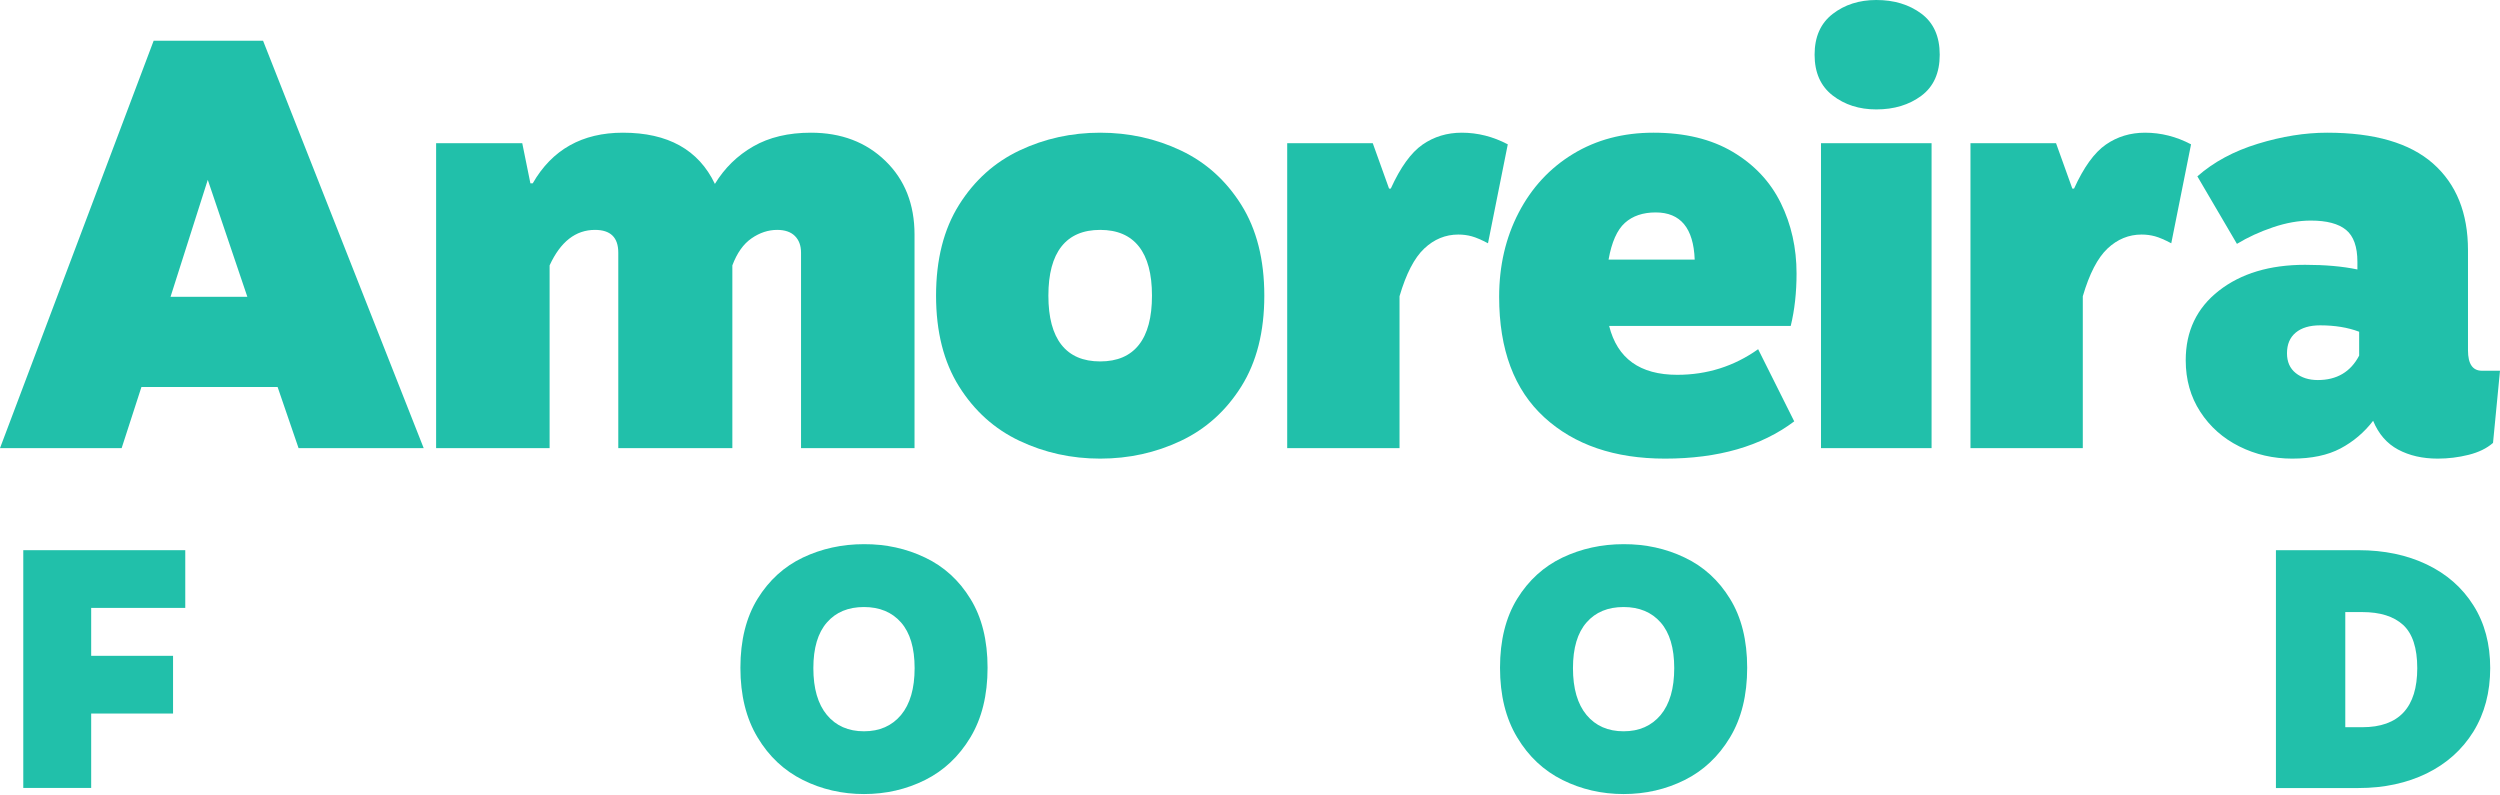
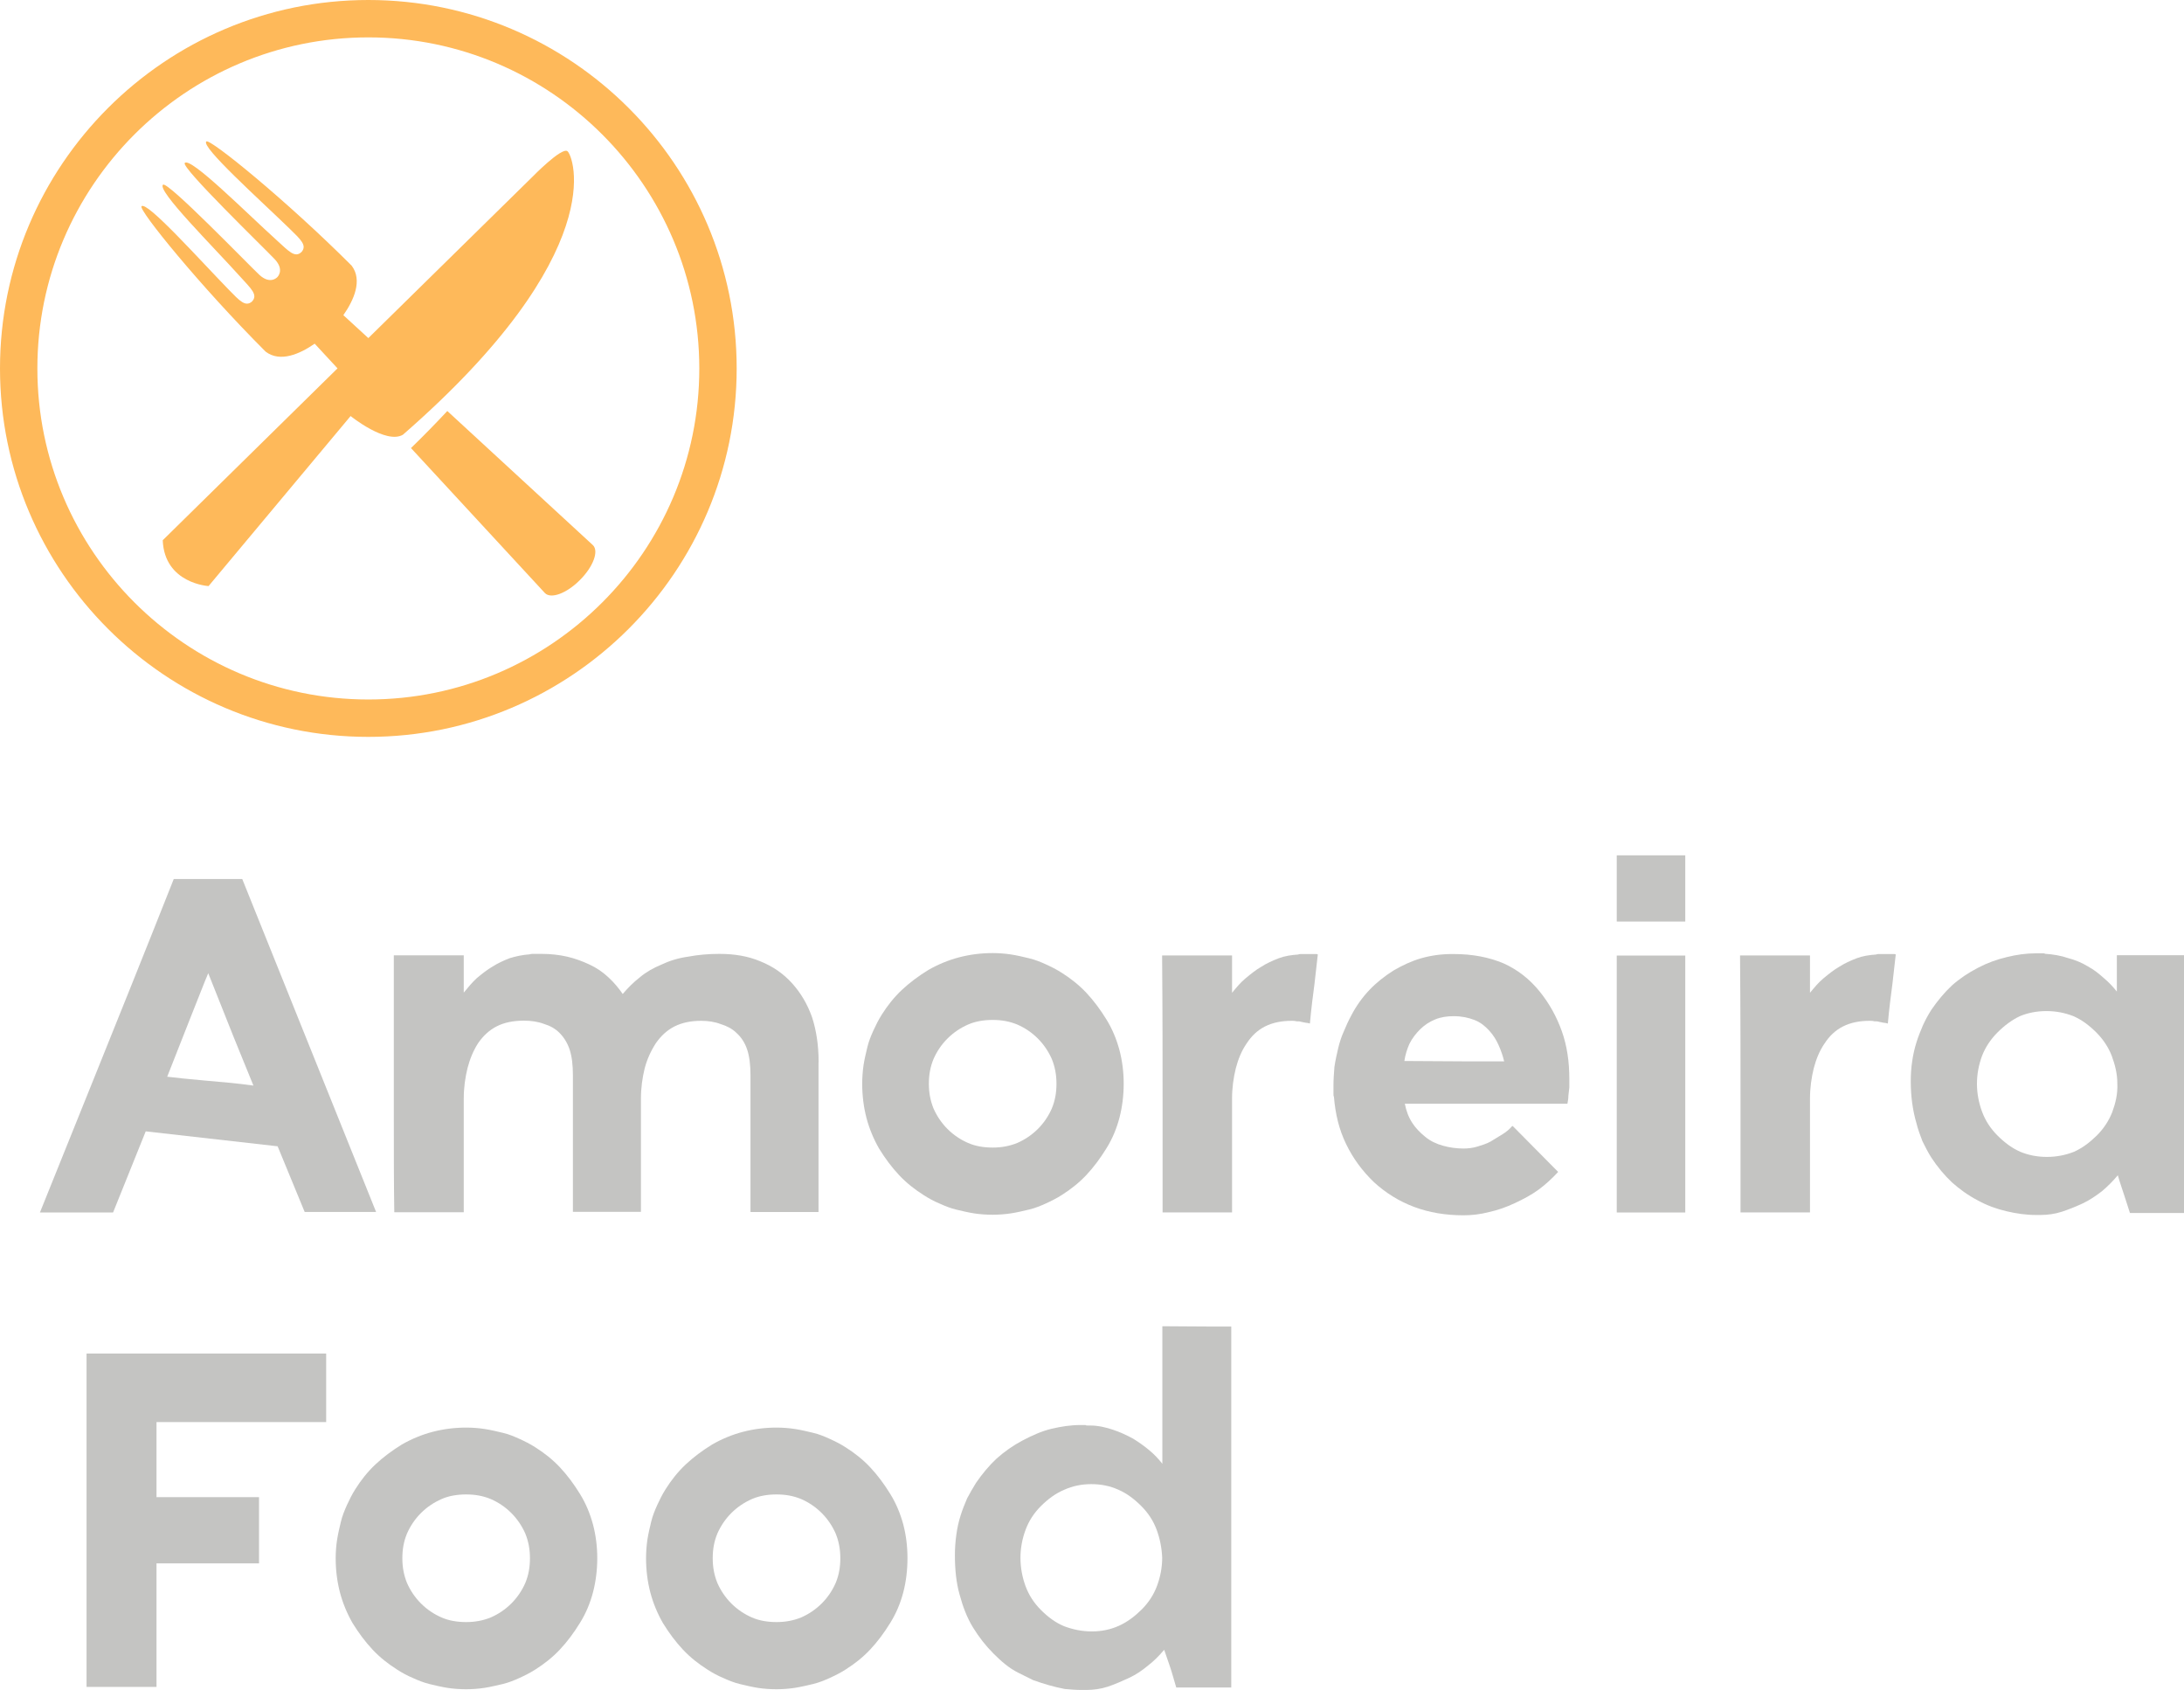
- <svg xmlns="http://www.w3.org/2000/svg" version="1.1" id="Layer_1" x="0px" y="0px" viewBox="0 0 257.73 81.87" style="enable-background:new 0 0 257.73 81.87;" xml:space="preserve">
+ <svg xmlns="http://www.w3.org/2000/svg" version="1.1" id="Layer_1" x="0px" y="0px" viewBox="0 0 273.52 211.56" style="enable-background:new 0 0 273.52 211.56;" xml:space="preserve">
  <style type="text/css">
- 	.st0{fill:#21C0AA;}
+ 	.st0{fill:#FEB95A;}
+ 	.st1{fill:#C4C4C2;}
</style>
  <g>
    <g>
-       <path class="st0" d="M28.62,39.9H14.58l-2.04,6.3H0l15.84-42h11.28l16.56,42h-12.9L28.62,39.9z M25.5,30.6l-4.08-12.06L17.58,30.6    H25.5z" />
-       <path class="st0" d="M91.28,16.59c2,1.94,3,4.47,3,7.59V46.2h-11.7V26.04c0-0.72-0.21-1.29-0.63-1.71    c-0.42-0.42-1.03-0.63-1.83-0.63c-0.92,0-1.8,0.29-2.64,0.87c-0.84,0.58-1.5,1.51-1.98,2.79V46.2H63.74V26.04    c0-1.56-0.8-2.34-2.4-2.34c-2,0-3.56,1.22-4.68,3.66V46.2h-11.7V14.76h8.88l0.84,4.14h0.24c2-3.48,5.1-5.22,9.3-5.22    c4.64,0,7.8,1.76,9.48,5.28c1-1.64,2.32-2.93,3.96-3.87c1.64-0.94,3.62-1.41,5.94-1.41C86.72,13.68,89.28,14.65,91.28,16.59z" />
-       <path class="st0" d="M121.73,15.51c2.58,1.22,4.66,3.09,6.24,5.61c1.58,2.52,2.37,5.64,2.37,9.36c0,3.72-0.79,6.84-2.37,9.36    c-1.58,2.52-3.66,4.39-6.24,5.61c-2.58,1.22-5.35,1.83-8.31,1.83c-2.96,0-5.73-0.61-8.31-1.83s-4.66-3.09-6.24-5.61    c-1.58-2.52-2.37-5.64-2.37-9.36c0-3.72,0.79-6.84,2.37-9.36c1.58-2.52,3.66-4.39,6.24-5.61c2.58-1.22,5.35-1.83,8.31-1.83    C116.38,13.68,119.15,14.29,121.73,15.51z M109.43,25.41c-0.9,1.14-1.35,2.83-1.35,5.07c0,2.24,0.45,3.93,1.35,5.07    s2.23,1.71,3.99,1.71c1.76,0,3.09-0.57,3.99-1.71s1.35-2.83,1.35-5.07c0-2.24-0.45-3.93-1.35-5.07s-2.23-1.71-3.99-1.71    C111.66,23.7,110.33,24.27,109.43,25.41z" />
-       <path class="st0" d="M132.7,14.76h8.82l1.68,4.68h0.18c1-2.2,2.09-3.71,3.27-4.53c1.18-0.82,2.53-1.23,4.05-1.23    c1.64,0,3.22,0.4,4.74,1.2l-2.04,10.2c-0.68-0.36-1.24-0.6-1.68-0.72c-0.44-0.12-0.9-0.18-1.38-0.18c-1.32,0-2.49,0.48-3.51,1.44    s-1.87,2.6-2.55,4.92V46.2H132.7V14.76z" />
-       <path class="st0" d="M181.25,36l3.72,7.44c-3.4,2.56-7.84,3.84-13.32,3.84c-5.2,0-9.35-1.42-12.45-4.26    c-3.1-2.84-4.65-6.98-4.65-12.42c0-3.2,0.67-6.09,2.01-8.67c1.34-2.58,3.21-4.6,5.61-6.06c2.4-1.46,5.16-2.19,8.28-2.19    c3.24,0,5.97,0.66,8.19,1.98c2.22,1.32,3.87,3.08,4.95,5.28c1.08,2.2,1.62,4.62,1.62,7.26c0,1.96-0.2,3.76-0.6,5.4h-18.72    c0.84,3.36,3.18,5.04,7.02,5.04C175.99,38.64,178.77,37.76,181.25,36z M167.51,22.98c-0.8,0.72-1.36,1.98-1.68,3.78h8.88    c-0.12-3.24-1.46-4.86-4.02-4.86C169.37,21.9,168.31,22.26,167.51,22.98z" />
-       <path class="st0" d="M198.08,1.41c1.26,0.94,1.89,2.35,1.89,4.23c0,1.88-0.63,3.29-1.89,4.23c-1.26,0.94-2.81,1.41-4.65,1.41    c-1.76,0-3.26-0.48-4.5-1.44c-1.24-0.96-1.86-2.36-1.86-4.2c0-1.84,0.62-3.24,1.86-4.2c1.24-0.96,2.74-1.44,4.5-1.44    C195.27,0,196.82,0.47,198.08,1.41z M199.13,46.2h-11.4V14.76h11.4V46.2z" />
-       <path class="st0" d="M203.14,14.76h8.82l1.68,4.68h0.18c1-2.2,2.09-3.71,3.27-4.53c1.18-0.82,2.53-1.23,4.05-1.23    c1.64,0,3.22,0.4,4.74,1.2l-2.04,10.2c-0.68-0.36-1.24-0.6-1.68-0.72c-0.44-0.12-0.9-0.18-1.38-0.18c-1.32,0-2.49,0.48-3.51,1.44    s-1.87,2.6-2.55,4.92V46.2h-11.58V14.76z" />
-       <path class="st0" d="M257.73,38.22l-0.72,7.44c-0.64,0.56-1.48,0.97-2.52,1.23c-1.04,0.26-2.1,0.39-3.18,0.39    c-1.56,0-2.92-0.31-4.08-0.93c-1.16-0.62-2.02-1.61-2.58-2.97c-0.92,1.2-2.04,2.15-3.36,2.85c-1.32,0.7-2.98,1.05-4.98,1.05    c-1.96,0-3.78-0.42-5.46-1.26c-1.68-0.84-3.02-2.03-4.02-3.57c-1-1.54-1.5-3.31-1.5-5.31c0-3,1.14-5.39,3.42-7.17    c2.28-1.78,5.24-2.67,8.88-2.67c2.08,0,3.88,0.16,5.4,0.48V27c0-1.56-0.39-2.66-1.17-3.3c-0.78-0.64-1.99-0.96-3.63-0.96    c-1.24,0-2.54,0.23-3.9,0.69c-1.36,0.46-2.6,1.03-3.72,1.71l-4.08-6.96c1.68-1.48,3.76-2.6,6.24-3.36    c2.48-0.76,4.86-1.14,7.14-1.14c4.88,0,8.52,1.06,10.92,3.18c2.4,2.12,3.6,5.1,3.6,8.94v10.32c0,1.4,0.48,2.1,1.44,2.1H257.73z     M243.21,36.66V34.2c-1.16-0.44-2.5-0.66-4.02-0.66c-1.08,0-1.92,0.25-2.52,0.75c-0.6,0.5-0.9,1.21-0.9,2.13    c0,0.88,0.3,1.56,0.9,2.04c0.6,0.48,1.36,0.72,2.28,0.72C240.91,39.18,242.33,38.34,243.21,36.66z" />
+       <g>
+         <path class="st0" d="M46.13,92.26C20.69,92.26,0,71.56,0,46.13C0,20.69,20.69,0,46.13,0s46.13,20.69,46.13,46.13     C92.26,71.56,71.56,92.26,46.13,92.26z M46.13,4.68c-22.85,0-41.45,18.59-41.45,41.45c0,22.85,18.59,41.45,41.45,41.45     s41.45-18.59,41.45-41.45C87.57,23.27,68.98,4.68,46.13,4.68z" />
+       </g>
+       <g>
+         <path class="st0" d="M71.05,18.92c-0.75-0.49-4.37,3.22-4.37,3.22L46.13,42.33L43,39.46c1.31-1.86,2.43-4.37,1.04-6.2     c-8.22-8.22-17.76-15.95-18.2-15.55c-0.72,0.65,6.68,7.28,10.44,10.93c1.42,1.38,2.17,2.08,1.5,2.89     c-0.84,0.84-1.64-0.11-3.08-1.41c-3.9-3.53-10.81-10.47-11.56-9.72c-0.53,0.53,9.99,10.69,11.27,12.06     c1.28,1.37,0.31,2.25,0.31,2.25s-0.88,0.97-2.25-0.31c-1.37-1.28-11.53-11.8-12.06-11.27c-0.75,0.75,6.2,7.65,9.72,11.56     c1.3,1.44,2.24,2.24,1.41,3.08c-0.81,0.67-1.51-0.08-2.89-1.5c-3.66-3.76-10.28-11.16-10.93-10.44     c-0.4,0.44,7.34,9.99,15.55,18.2c1.81,1.38,4.29,0.29,6.14-1l2.86,3.09L20.38,67.64c0.22,5.43,5.74,5.74,5.74,5.74l17.79-21.29     c0,0,4.43,3.58,6.55,2.34C76.66,31.59,71.8,19.4,71.05,18.92z" />
+         <path class="st0" d="M74.26,68.26l-18.24-16.8c-1.4,1.5-2.91,3.05-4.55,4.64l16.78,18.16c0.76,0.76,2.72,0.03,4.37-1.63     C74.29,70.97,75.02,69.01,74.26,68.26z" />
+       </g>
    </g>
-     <path class="st0" d="M2.4,56.72h16.7v5.95H9.4v4.94h8.44v5.95H9.4v7.67h-7V56.72z" />
-     <path class="st0" d="M95.37,57.48c1.94,0.92,3.5,2.34,4.67,4.25c1.18,1.91,1.77,4.28,1.77,7.11c0,2.83-0.59,5.22-1.77,7.18   c-1.18,1.96-2.74,3.43-4.67,4.39c-1.94,0.97-4.04,1.45-6.3,1.45c-2.26,0-4.37-0.49-6.3-1.45c-1.94-0.97-3.5-2.43-4.67-4.39   c-1.18-1.96-1.77-4.35-1.77-7.18c0-2.82,0.59-5.19,1.77-7.11c1.18-1.91,2.74-3.33,4.67-4.25c1.94-0.92,4.04-1.38,6.3-1.38   C91.33,56.09,93.43,56.55,95.37,57.48z M85.25,64.17c-0.93,1.06-1.4,2.63-1.4,4.71c0,2.1,0.47,3.71,1.4,4.83   c0.93,1.12,2.21,1.68,3.82,1.68s2.88-0.56,3.82-1.68c0.93-1.12,1.4-2.73,1.4-4.83c0-2.08-0.47-3.65-1.4-4.71   c-0.93-1.06-2.21-1.59-3.82-1.59S86.18,63.1,85.25,64.17z" />
-     <path class="st0" d="M173.68,57.48c1.94,0.92,3.5,2.34,4.67,4.25c1.18,1.91,1.77,4.28,1.77,7.11c0,2.83-0.59,5.22-1.77,7.18   c-1.18,1.96-2.74,3.43-4.67,4.39c-1.94,0.97-4.04,1.45-6.3,1.45c-2.26,0-4.37-0.49-6.3-1.45c-1.94-0.97-3.5-2.43-4.67-4.39   c-1.18-1.96-1.77-4.35-1.77-7.18c0-2.82,0.59-5.19,1.77-7.11c1.18-1.91,2.74-3.33,4.67-4.25c1.94-0.92,4.04-1.38,6.3-1.38   C169.64,56.09,171.74,56.55,173.68,57.48z M163.56,64.17c-0.93,1.06-1.4,2.63-1.4,4.71c0,2.1,0.47,3.71,1.4,4.83   c0.93,1.12,2.21,1.68,3.82,1.68s2.88-0.56,3.82-1.68c0.93-1.12,1.4-2.73,1.4-4.83c0-2.08-0.47-3.65-1.4-4.71   c-0.93-1.06-2.21-1.59-3.82-1.59S164.49,63.1,163.56,64.17z" />
-     <path class="st0" d="M250.18,58.19c2.05,0.98,3.66,2.39,4.81,4.22c1.16,1.83,1.73,3.99,1.73,6.46c0,2.5-0.58,4.68-1.73,6.55   c-1.16,1.87-2.76,3.3-4.81,4.31c-2.05,1-4.4,1.51-7.04,1.51h-8.51V56.72h8.51C245.78,56.72,248.13,57.21,250.18,58.19z    M241.78,63.1v11.87h1.75c3.78,0,5.67-2.03,5.67-6.09c0-2.08-0.49-3.56-1.45-4.45c-0.97-0.89-2.38-1.33-4.22-1.33H241.78z" />
+     <g>
+       <path class="st1" d="M38.16,151.75l-3.39-8.23l-16.52-1.87l-4.09,10.16H5l7.01-17.4c2.8-6.95,6.07-15.06,9.75-24.35h8.58    l16.76,41.68H38.16z M29.29,129.91l-3.21-8.06c-0.53,1.23-1.23,3.09-2.22,5.55l-2.92,7.41c0.99,0.12,2.57,0.29,4.61,0.47    c2.04,0.18,4.15,0.35,6.19,0.64L29.29,129.91z" />
+       <path class="st1" d="M102.51,133.07v18.68h-8.52v-17.11c0-1.23-0.12-2.34-0.41-3.21c-0.29-0.88-0.76-1.58-1.34-2.1    c-0.53-0.53-1.23-0.88-1.98-1.11c-0.76-0.29-1.58-0.41-2.45-0.41c-1.28,0-2.39,0.23-3.33,0.7c-0.93,0.47-1.69,1.17-2.34,2.1    c-0.64,0.99-1.11,2.04-1.4,3.15c-0.29,1.17-0.47,2.45-0.47,3.79v1.28v12.9h-8.52v-17.11c0-1.23-0.12-2.34-0.41-3.21    c-0.29-0.88-0.76-1.58-1.28-2.1c-0.53-0.53-1.17-0.88-1.93-1.11c-0.76-0.29-1.63-0.41-2.51-0.41c-1.34,0-2.45,0.23-3.39,0.7    c-0.93,0.47-1.69,1.17-2.34,2.1c-0.64,0.99-1.05,2.04-1.34,3.15c-0.29,1.17-0.47,2.45-0.47,3.79v14.25h-8.7    c-0.06-3.56-0.06-8.06-0.06-13.43v-18.74h8.76v4.67c0.53-0.64,1.05-1.28,1.63-1.81c0.64-0.53,1.28-1.05,1.99-1.46    c0.64-0.41,1.4-0.76,2.16-1.05c0.76-0.23,1.58-0.41,2.45-0.47c0.18-0.06,0.29-0.06,0.41-0.06h0.35h0.76    c1.11,0,2.22,0.12,3.21,0.35c0.99,0.23,1.93,0.58,2.8,0.99c0.88,0.41,1.64,0.93,2.34,1.58c0.7,0.64,1.28,1.34,1.81,2.1    c0.64-0.76,1.34-1.46,2.16-2.1c0.76-0.64,1.69-1.17,2.69-1.58c0.99-0.47,2.1-0.82,3.33-0.99c1.23-0.23,2.51-0.35,3.91-0.35    c1.93,0,3.62,0.29,5.14,0.93c1.58,0.64,2.86,1.52,3.97,2.74c1.11,1.23,1.93,2.63,2.51,4.26c0.53,1.63,0.82,3.5,0.82,5.55    C102.51,133.01,102.51,133.07,102.51,133.07z" />
+       <path class="st1" d="M121.99,151.92c-0.76-0.12-1.46-0.29-2.22-0.47c-0.76-0.18-1.46-0.47-2.1-0.76c-0.7-0.29-1.34-0.64-1.98-1.05    c-1.11-0.7-2.16-1.52-3.09-2.51c-0.93-0.99-1.75-2.1-2.51-3.33c-0.7-1.23-1.23-2.51-1.58-3.85c-0.35-1.34-0.53-2.8-0.53-4.26    c0-0.76,0.06-1.58,0.17-2.34c0.12-0.76,0.29-1.46,0.47-2.22c0.18-0.76,0.47-1.46,0.76-2.1c0.29-0.64,0.64-1.34,1.05-1.99    c0.7-1.11,1.52-2.16,2.51-3.09c0.99-0.93,2.1-1.75,3.33-2.51c1.23-0.7,2.51-1.23,3.85-1.58c1.34-0.35,2.74-0.53,4.2-0.53    c0.76,0,1.58,0.06,2.34,0.18s1.46,0.29,2.22,0.47c0.76,0.18,1.46,0.47,2.1,0.76s1.34,0.64,1.98,1.05c1.11,0.7,2.16,1.52,3.09,2.51    c0.93,0.99,1.75,2.1,2.51,3.33c0.76,1.23,1.28,2.51,1.64,3.85c0.35,1.34,0.53,2.74,0.53,4.2c0,1.46-0.18,2.92-0.53,4.26    c-0.35,1.34-0.88,2.63-1.64,3.85c-0.76,1.23-1.58,2.34-2.51,3.33c-0.93,0.99-1.98,1.81-3.09,2.51c-0.64,0.41-1.34,0.76-1.98,1.05    c-0.64,0.29-1.34,0.58-2.1,0.76c-0.76,0.18-1.46,0.35-2.22,0.47s-1.58,0.18-2.34,0.18S122.75,152.04,121.99,151.92z     M121.23,128.28c-0.93,0.41-1.81,0.99-2.57,1.75c-0.76,0.76-1.34,1.63-1.75,2.57c-0.41,0.99-0.58,1.99-0.58,3.09    c0,1.11,0.18,2.1,0.58,3.09c0.41,0.93,0.99,1.81,1.75,2.57c0.76,0.76,1.63,1.34,2.57,1.75c0.93,0.41,1.99,0.58,3.09,0.58    s2.1-0.18,3.09-0.58c0.93-0.41,1.81-0.99,2.57-1.75c0.76-0.76,1.34-1.63,1.75-2.57c0.41-0.99,0.58-1.98,0.58-3.09    c0-1.11-0.18-2.1-0.58-3.09c-0.41-0.93-0.99-1.81-1.75-2.57c-0.76-0.76-1.63-1.34-2.57-1.75c-0.99-0.41-1.99-0.58-3.09-0.58    S122.16,127.87,121.23,128.28z" />
+       <path class="st1" d="M163.51,128.05l-0.58-0.12c-0.17-0.06-0.35-0.06-0.58-0.06c-0.18-0.06-0.41-0.06-0.58-0.06    c-1.28,0-2.39,0.23-3.33,0.7c-0.93,0.47-1.69,1.17-2.33,2.16c-0.64,0.93-1.05,1.98-1.34,3.09c-0.29,1.17-0.47,2.45-0.47,3.79    v14.25h-8.7v-13.43c0-5.31,0-11.56-0.06-18.74h8.76v4.67c0.53-0.64,1.05-1.28,1.69-1.81c0.64-0.53,1.28-1.05,1.99-1.46    c0.64-0.41,1.4-0.76,2.16-1.05c0.76-0.29,1.58-0.41,2.45-0.47c0.12-0.06,0.23-0.06,0.35-0.06h0.41h0.76h0.47h0.23    c0.06,0,0.18,0,0.23,0.06l-0.41,3.62c-0.18,1.4-0.41,3.09-0.58,5.02C163.86,128.1,163.69,128.05,163.51,128.05z" />
+       <path class="st1" d="M175.94,138.2c0.17,0.88,0.47,1.69,0.93,2.39c0.41,0.64,0.99,1.23,1.63,1.75c0.64,0.53,1.4,0.88,2.22,1.11    c0.82,0.23,1.69,0.35,2.57,0.35c0.53,0,1.11-0.06,1.69-0.23c0.58-0.18,1.17-0.35,1.69-0.64l1.52-0.93    c0.47-0.29,0.88-0.64,1.17-0.99c0.06,0,0.06,0,0.06,0s0,0,0-0.06l5.72,5.78c-0.76,0.82-1.58,1.58-2.45,2.22    c-0.88,0.64-1.87,1.17-2.98,1.69s-2.16,0.88-3.21,1.11c-1.11,0.29-2.16,0.41-3.21,0.41c-2.28,0-4.32-0.35-6.19-1.05    c-1.87-0.7-3.56-1.75-5.02-3.09c-1.46-1.4-2.63-2.98-3.5-4.79c-0.88-1.81-1.34-3.74-1.52-5.9c-0.06-0.12-0.06-0.23-0.06-0.35    v-0.35v-0.7c0-0.76,0.06-1.58,0.12-2.34c0.12-0.82,0.29-1.58,0.47-2.34c0.18-0.76,0.41-1.46,0.7-2.1c0.29-0.7,0.58-1.34,0.93-1.99    c0.64-1.23,1.4-2.28,2.28-3.21s1.93-1.75,3.04-2.45c1.11-0.64,2.22-1.17,3.44-1.52c1.23-0.35,2.51-0.53,3.85-0.53h0.23    c2.39,0,4.44,0.41,6.25,1.17c1.81,0.82,3.27,1.99,4.5,3.5c1.23,1.52,2.16,3.21,2.8,5.02c0.64,1.81,0.93,3.79,0.93,5.96    c0,0,0,0.12,0,0.29v0.76l-0.12,1.05c0,0.35-0.06,0.7-0.12,0.99H175.94z M188.38,132.89c-0.17-0.7-0.41-1.4-0.7-2.04    c-0.29-0.64-0.64-1.23-1.17-1.81c-0.53-0.58-1.11-1.05-1.87-1.34c-0.76-0.29-1.58-0.47-2.57-0.47c-0.88,0-1.64,0.12-2.34,0.41    c-0.7,0.29-1.34,0.7-1.87,1.23c-0.53,0.53-0.99,1.11-1.34,1.81c-0.29,0.64-0.53,1.4-0.64,2.16    C181.43,132.89,185.63,132.89,188.38,132.89z" />
+       <path class="st1" d="M202.48,109.13v-2.04h8.58v8.29h-8.58V109.13z M202.48,119.64h8.58v32.17h-8.58v-12.03v-4.03V119.64z" />
+       <path class="st1" d="M235.89,128.05l-0.58-0.12c-0.17-0.06-0.35-0.06-0.58-0.06c-0.18-0.06-0.41-0.06-0.58-0.06    c-1.28,0-2.39,0.23-3.33,0.7c-0.93,0.47-1.69,1.17-2.33,2.16c-0.64,0.93-1.05,1.98-1.34,3.09c-0.29,1.17-0.47,2.45-0.47,3.79    v14.25h-8.7v-13.43c0-5.31,0-11.56-0.06-18.74h8.76v4.67c0.53-0.64,1.05-1.28,1.69-1.81c0.64-0.53,1.28-1.05,1.99-1.46    c0.64-0.41,1.4-0.76,2.16-1.05c0.76-0.29,1.58-0.41,2.45-0.47c0.12-0.06,0.23-0.06,0.35-0.06h0.41h0.76h0.47h0.23    c0.06,0,0.18,0,0.23,0.06l-0.41,3.62c-0.18,1.4-0.41,3.09-0.58,5.02C236.24,128.1,236.06,128.05,235.89,128.05z" />
+       <path class="st1" d="M273.52,119.58v32.29h-6.77l-0.64-1.98c-0.23-0.76-0.58-1.69-0.88-2.74c-0.64,0.76-1.28,1.4-1.98,1.99    c-0.76,0.58-1.52,1.11-2.39,1.52c-0.88,0.41-1.75,0.76-2.63,1.05c-0.88,0.29-1.81,0.41-2.69,0.41h-0.29h-0.29    c-1.23,0-2.45-0.18-3.68-0.47c-1.23-0.29-2.39-0.7-3.56-1.34c-1.23-0.64-2.28-1.4-3.27-2.28c-0.93-0.88-1.81-1.93-2.57-3.09    c-0.41-0.64-0.76-1.34-1.11-2.04c-0.29-0.76-0.58-1.52-0.76-2.28c-0.23-0.76-0.41-1.63-0.53-2.51c-0.12-0.88-0.18-1.75-0.18-2.74    c0-0.88,0.06-1.69,0.18-2.51c0.12-0.82,0.29-1.58,0.53-2.34c0.23-0.76,0.53-1.46,0.82-2.16c0.29-0.64,0.64-1.28,1.05-1.93    c0.76-1.11,1.63-2.16,2.57-3.04c0.99-0.88,2.04-1.58,3.27-2.22c1.23-0.64,2.39-1.05,3.62-1.34c1.17-0.29,2.39-0.47,3.62-0.47h0.58    h0.29c0.12,0,0.23,0,0.29,0.06c0.99,0.06,1.99,0.23,2.86,0.53c0.88,0.23,1.75,0.58,2.51,1.05c0.76,0.41,1.4,0.93,1.99,1.46    c0.64,0.53,1.17,1.11,1.63,1.69v-4.55H273.52z M264.47,132.19c-0.41-1.05-1.05-2.04-1.93-2.92c-0.88-0.88-1.81-1.58-2.86-2.04    c-1.05-0.41-2.16-0.64-3.39-0.64c-1.23,0-2.34,0.23-3.33,0.64c-0.99,0.47-1.93,1.17-2.8,2.04c-0.88,0.88-1.52,1.87-1.93,2.92    c-0.41,1.11-0.64,2.28-0.64,3.5s0.23,2.39,0.64,3.5c0.41,1.11,1.05,2.1,1.93,2.98c0.88,0.88,1.81,1.58,2.86,2.04    c0.99,0.41,2.1,0.64,3.33,0.64c1.23,0,2.34-0.23,3.39-0.64c1.05-0.47,1.98-1.17,2.86-2.04c0.88-0.88,1.52-1.87,1.93-2.92    c0.41-1.11,0.7-2.28,0.64-3.56C265.18,134.47,264.88,133.3,264.47,132.19z" />
+       <path class="st1" d="M10.84,211.21v-20.9v-20.84h30.01v8.58H19.6v9.4h12.84v8.29H19.6v15.47H10.84z" />
+       <path class="st1" d="M56.05,211.33c-0.76-0.12-1.46-0.29-2.22-0.47c-0.76-0.18-1.46-0.47-2.1-0.76c-0.7-0.29-1.34-0.64-1.98-1.05    c-1.11-0.7-2.16-1.52-3.09-2.51c-0.93-0.99-1.75-2.1-2.51-3.33c-0.7-1.23-1.23-2.51-1.58-3.85c-0.35-1.34-0.53-2.8-0.53-4.26    c0-0.76,0.06-1.58,0.18-2.34c0.12-0.76,0.29-1.46,0.47-2.22c0.18-0.76,0.47-1.46,0.76-2.1c0.29-0.64,0.64-1.34,1.05-1.99    c0.7-1.11,1.52-2.16,2.51-3.09c0.99-0.93,2.1-1.75,3.33-2.51c1.23-0.7,2.51-1.23,3.85-1.58c1.34-0.35,2.74-0.53,4.2-0.53    c0.76,0,1.58,0.06,2.34,0.18s1.46,0.29,2.22,0.47c0.76,0.17,1.46,0.47,2.1,0.76c0.64,0.29,1.34,0.64,1.98,1.05    c1.11,0.7,2.16,1.52,3.09,2.51c0.93,0.99,1.75,2.1,2.51,3.33c0.76,1.23,1.28,2.51,1.64,3.85c0.35,1.34,0.53,2.74,0.53,4.2    c0,1.46-0.18,2.92-0.53,4.26c-0.35,1.34-0.88,2.63-1.64,3.85c-0.76,1.23-1.58,2.34-2.51,3.33c-0.93,0.99-1.98,1.81-3.09,2.51    c-0.64,0.41-1.34,0.76-1.98,1.05c-0.64,0.29-1.34,0.58-2.1,0.76c-0.76,0.17-1.46,0.35-2.22,0.47c-0.76,0.12-1.58,0.18-2.34,0.18    S56.81,211.45,56.05,211.33z M55.29,187.69c-0.93,0.41-1.81,0.99-2.57,1.75c-0.76,0.76-1.34,1.64-1.75,2.57    c-0.41,0.99-0.58,1.98-0.58,3.09c0,1.11,0.18,2.1,0.58,3.09c0.41,0.93,0.99,1.81,1.75,2.57c0.76,0.76,1.63,1.34,2.57,1.75    c0.93,0.41,1.99,0.58,3.09,0.58s2.1-0.18,3.09-0.58c0.93-0.41,1.81-0.99,2.57-1.75s1.34-1.63,1.75-2.57    c0.41-0.99,0.58-1.98,0.58-3.09c0-1.11-0.18-2.1-0.58-3.09c-0.41-0.93-0.99-1.81-1.75-2.57c-0.76-0.76-1.63-1.34-2.57-1.75    c-0.99-0.41-1.99-0.58-3.09-0.58S56.22,187.28,55.29,187.69z" />
+       <path class="st1" d="M94.92,211.33c-0.76-0.12-1.46-0.29-2.22-0.47c-0.76-0.18-1.46-0.47-2.1-0.76c-0.7-0.29-1.34-0.64-1.98-1.05    c-1.11-0.7-2.16-1.52-3.09-2.51c-0.93-0.99-1.75-2.1-2.51-3.33c-0.7-1.23-1.23-2.51-1.58-3.85c-0.35-1.34-0.53-2.8-0.53-4.26    c0-0.76,0.06-1.58,0.17-2.34c0.12-0.76,0.29-1.46,0.47-2.22c0.18-0.76,0.47-1.46,0.76-2.1c0.29-0.64,0.64-1.34,1.05-1.99    c0.7-1.11,1.52-2.16,2.51-3.09c0.99-0.93,2.1-1.75,3.33-2.51c1.23-0.7,2.51-1.23,3.85-1.58c1.34-0.35,2.74-0.53,4.2-0.53    c0.76,0,1.58,0.06,2.34,0.18s1.46,0.29,2.22,0.47c0.76,0.17,1.46,0.47,2.1,0.76s1.34,0.64,1.98,1.05c1.11,0.7,2.16,1.52,3.09,2.51    c0.93,0.99,1.75,2.1,2.51,3.33c0.76,1.23,1.28,2.51,1.64,3.85c0.35,1.34,0.52,2.74,0.52,4.2c0,1.46-0.17,2.92-0.52,4.26    c-0.35,1.34-0.88,2.63-1.64,3.85c-0.76,1.23-1.58,2.34-2.51,3.33c-0.93,0.99-1.98,1.81-3.09,2.51c-0.64,0.41-1.34,0.76-1.98,1.05    s-1.34,0.58-2.1,0.76c-0.76,0.17-1.46,0.35-2.22,0.47c-0.76,0.12-1.58,0.18-2.34,0.18S95.68,211.45,94.92,211.33z M94.16,187.69    c-0.93,0.41-1.81,0.99-2.57,1.75c-0.76,0.76-1.34,1.64-1.75,2.57c-0.41,0.99-0.58,1.98-0.58,3.09c0,1.11,0.18,2.1,0.58,3.09    c0.41,0.93,0.99,1.81,1.75,2.57c0.76,0.76,1.63,1.34,2.57,1.75c0.93,0.41,1.99,0.58,3.09,0.58s2.1-0.18,3.09-0.58    c0.93-0.41,1.81-0.99,2.57-1.75s1.34-1.63,1.75-2.57c0.41-0.99,0.58-1.98,0.58-3.09c0-1.11-0.18-2.1-0.58-3.09    c-0.41-0.93-0.99-1.81-1.75-2.57c-0.76-0.76-1.63-1.34-2.57-1.75c-0.99-0.41-1.99-0.58-3.09-0.58S95.1,187.28,94.16,187.69z" />
+       <path class="st1" d="M154.2,166.09v45.19h-6.89l-0.58-1.98c-0.23-0.76-0.58-1.69-0.93-2.74c-0.64,0.76-1.28,1.4-2.04,1.99    c-0.7,0.58-1.46,1.11-2.34,1.52c-0.88,0.41-1.81,0.82-2.69,1.11c-0.88,0.29-1.81,0.41-2.69,0.41h-0.35h-0.29    c-0.64,0-1.34-0.06-2.04-0.12c-0.64-0.12-1.34-0.29-1.98-0.47c-0.64-0.18-1.34-0.41-1.99-0.64l-1.87-0.93    c-1.17-0.58-2.16-1.46-3.09-2.39c-0.99-0.99-1.81-2.04-2.57-3.27s-1.28-2.63-1.69-4.15c-0.41-1.46-0.58-3.09-0.58-4.9    c0-0.88,0.06-1.69,0.18-2.57c0.12-0.88,0.29-1.63,0.53-2.39c0.23-0.76,0.53-1.46,0.82-2.16c0.35-0.64,0.7-1.28,1.11-1.93    c0.76-1.11,1.63-2.16,2.57-3.04c0.99-0.88,2.04-1.63,3.27-2.28c1.23-0.64,2.39-1.17,3.62-1.46c1.23-0.29,2.39-0.47,3.62-0.47h0.64    c0.06,0.06,0.17,0.06,0.29,0.06h0.29c0.99,0,1.98,0.23,2.86,0.53c0.88,0.29,1.75,0.7,2.51,1.11c0.76,0.47,1.4,0.93,2.04,1.46    c0.64,0.53,1.17,1.11,1.63,1.69v-17.22C149.88,166.09,152.74,166.09,154.2,166.09z M144.86,191.54c-0.41-1.11-1.05-2.1-1.93-2.98    c-0.88-0.88-1.81-1.58-2.86-2.04c-1.05-0.47-2.16-0.7-3.39-0.7c-1.23,0-2.34,0.23-3.39,0.7c-1.11,0.47-2.04,1.17-2.92,2.04    c-0.88,0.88-1.52,1.87-1.93,2.98c-0.41,1.11-0.64,2.28-0.64,3.5c0,1.23,0.23,2.45,0.64,3.56c0.41,1.11,1.05,2.1,1.93,2.98    s1.81,1.58,2.92,2.04c1.11,0.41,2.22,0.64,3.44,0.64c1.23,0,2.34-0.23,3.39-0.7c1.05-0.47,1.98-1.17,2.86-2.04    c0.88-0.88,1.52-1.87,1.93-2.98c0.41-1.11,0.64-2.28,0.64-3.5C145.5,193.82,145.27,192.65,144.86,191.54z" />
+     </g>
  </g>
</svg>
